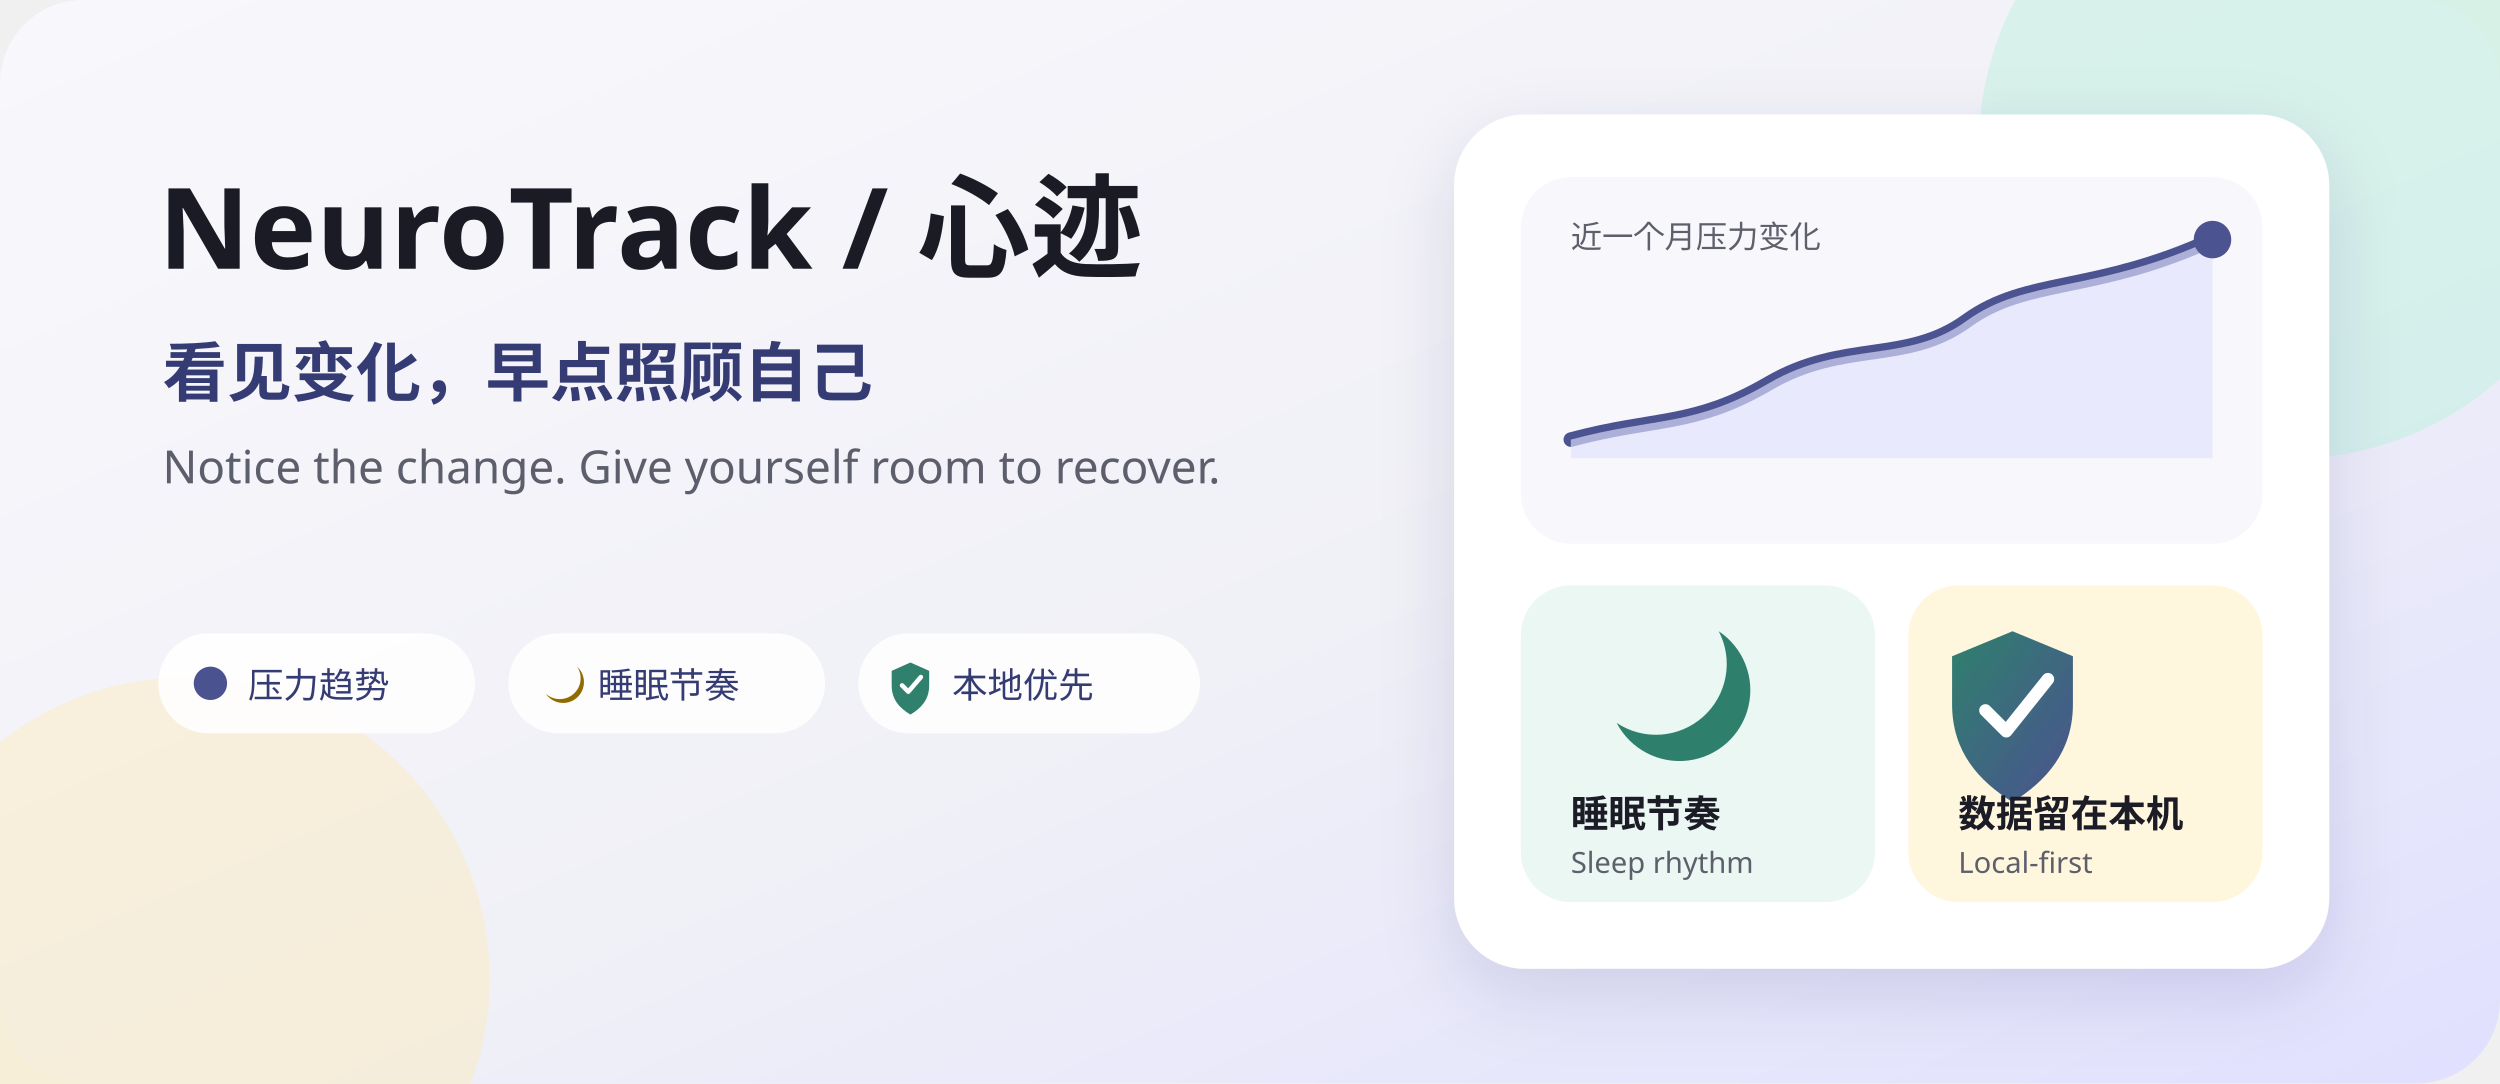
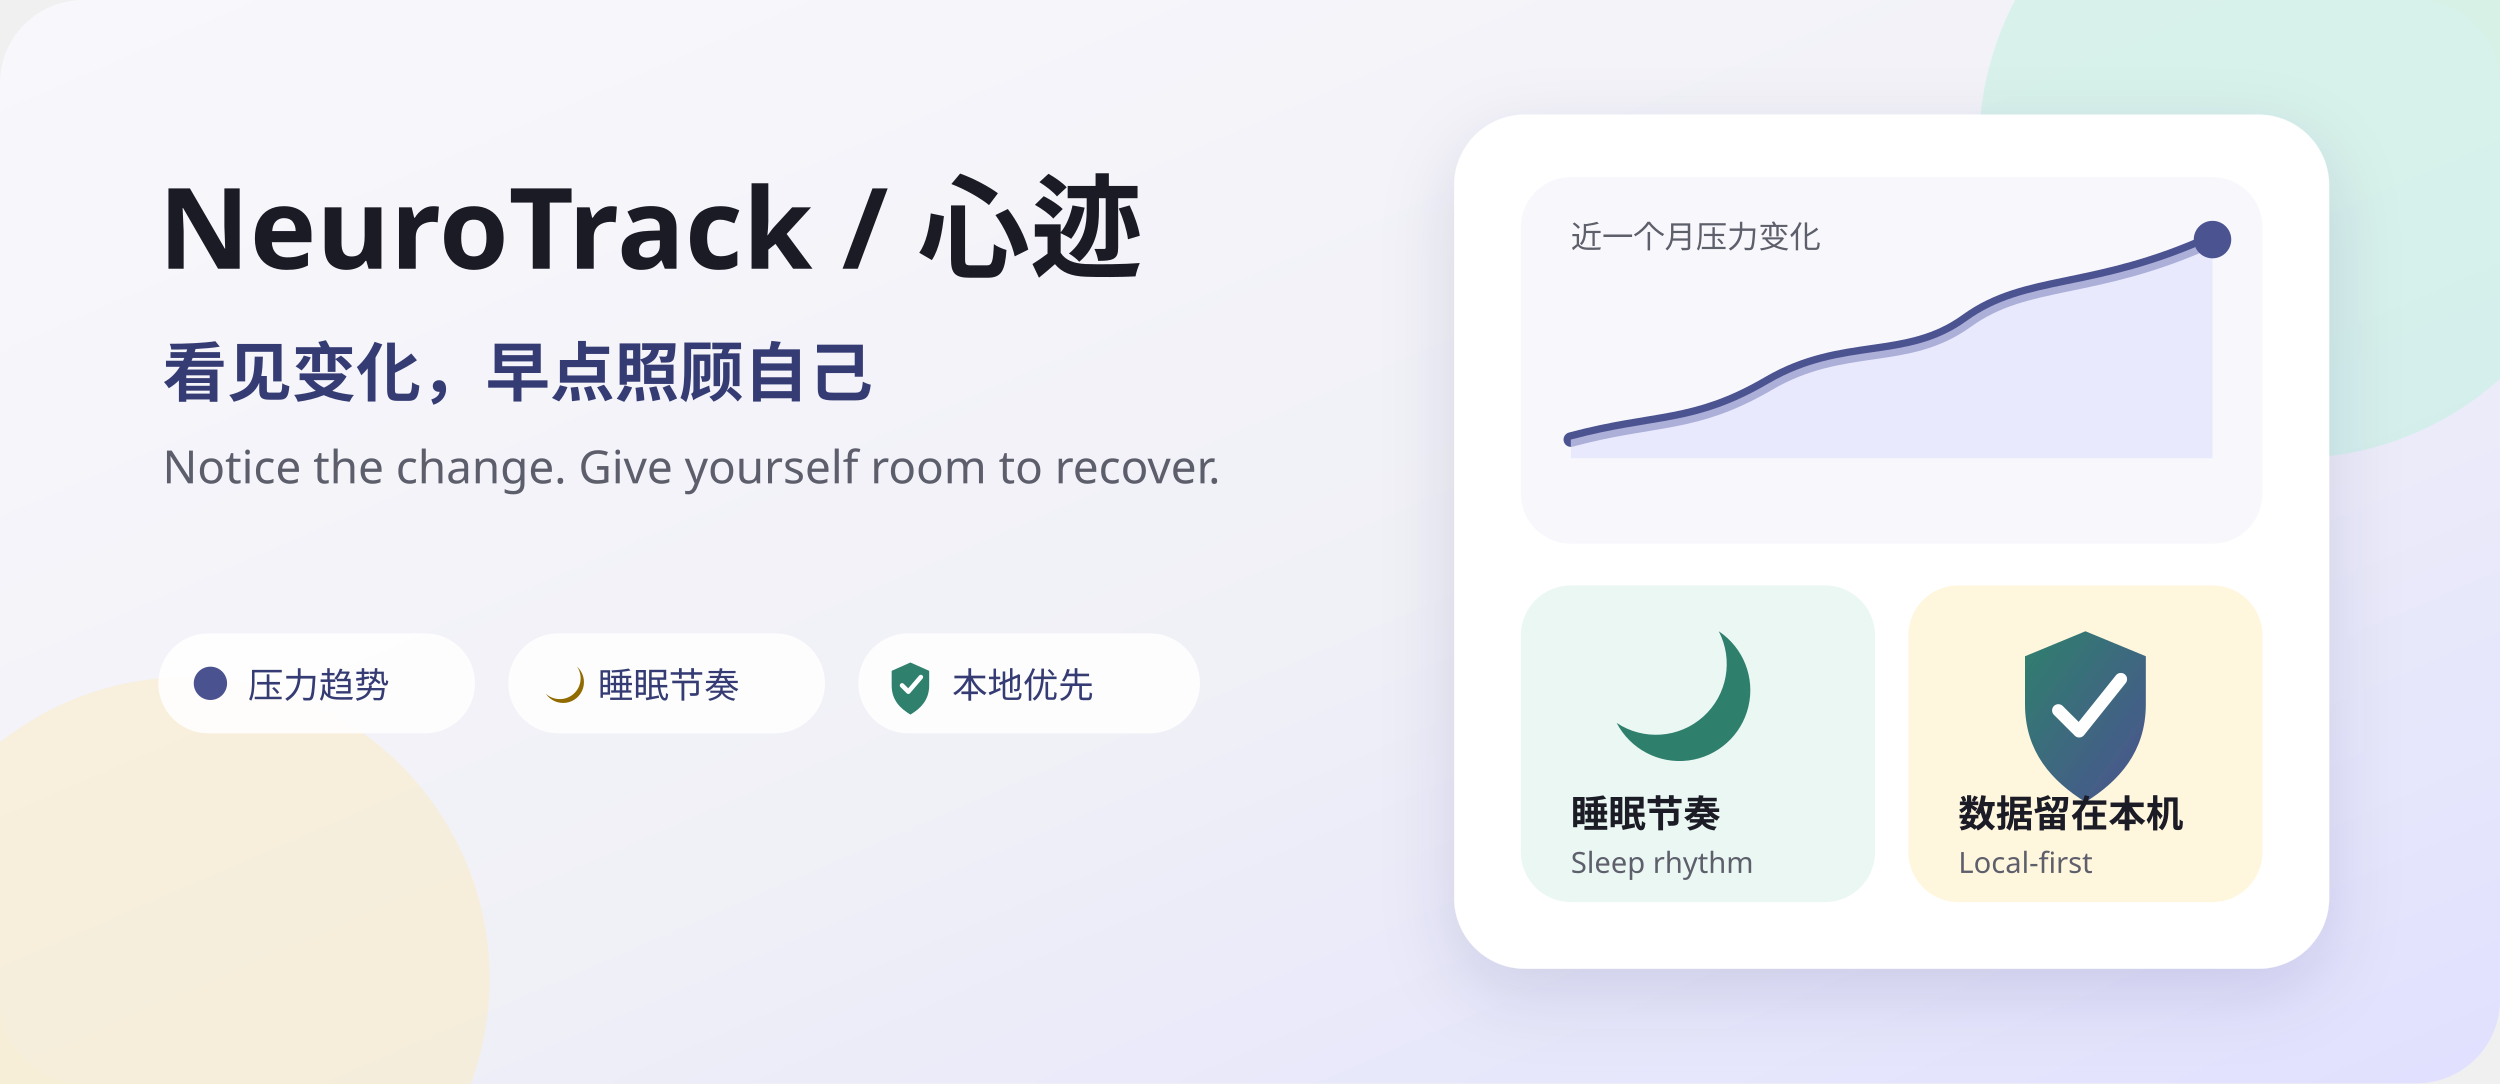
<svg xmlns="http://www.w3.org/2000/svg" width="1200" height="520" viewBox="0 0 1200 520" role="img" aria-labelledby="title desc">
  <defs>
    <linearGradient id="background" x1="0" y1="0" x2="1" y2="1">
      <stop offset="0" stop-color="#F8F8FC" />
      <stop offset="0.55" stop-color="#F0F0F7" />
      <stop offset="1" stop-color="#E0E0FF" />
    </linearGradient>
    <linearGradient id="heart" x1="0" y1="0" x2="1" y2="1">
      <stop offset="0" stop-color="#2F806D" />
      <stop offset="1" stop-color="#4B5290" />
    </linearGradient>
    <filter id="shadow" x="-30%" y="-30%" width="160%" height="160%">
      <feDropShadow dx="0" dy="12" stdDeviation="18" flood-color="#22275B" flood-opacity="0.12" />
    </filter>
  </defs>
  <rect width="1200" height="520" rx="40" fill="url(#background)" />
  <circle cx="1100" cy="70" r="150" fill="#B7F2DB" opacity="0.45" />
  <circle cx="90" cy="470" r="145" fill="#FFE9AE" opacity="0.38" />
  <g transform="translate(76 74)">
    <text x="0" y="55" fill="#1A1B25" font-family="Segoe UI, Microsoft YaHei, sans-serif" font-size="54" font-weight="700">NeuroTrack / 心迹</text>
    <text x="2" y="116" fill="#353B73" font-family="Segoe UI, Microsoft YaHei, sans-serif" font-size="31" font-weight="600">看见变化，早点照顾自己</text>
    <text x="2" y="158" fill="#5D5E6B" font-family="Segoe UI, sans-serif" font-size="22">Notice the change. Give yourself room to recover.</text>
    <g transform="translate(0 230)">
      <rect width="152" height="48" rx="24" fill="#FFFFFF" opacity="0.88" />
      <circle cx="25" cy="24" r="8" fill="#4B5290" />
      <text x="43" y="31" fill="#353B73" font-family="Segoe UI, Microsoft YaHei, sans-serif" font-size="17">压力趋势</text>
      <g transform="translate(168 0)">
        <rect width="152" height="48" rx="24" fill="#FFFFFF" opacity="0.88" />
        <path d="M18 29a10 10 0 0 0 15-13 10 10 0 1 1-15 13Z" fill="#916B00" />
        <text x="43" y="31" fill="#353B73" font-family="Segoe UI, Microsoft YaHei, sans-serif" font-size="17">睡眠节奏</text>
      </g>
      <g transform="translate(336 0)">
        <rect width="164" height="48" rx="24" fill="#FFFFFF" opacity="0.88" />
        <path d="M25 14l9 4v7c0 7-4 11-9 14-5-3-9-7-9-14v-7l9-4Z" fill="#2F806D" />
        <path d="M21 25l3 3 6-7" fill="none" stroke="#FFFFFF" stroke-width="2.2" stroke-linecap="round" stroke-linejoin="round" />
        <text x="45" y="31" fill="#353B73" font-family="Segoe UI, Microsoft YaHei, sans-serif" font-size="17">本地优先</text>
      </g>
    </g>
  </g>
  <g transform="translate(698 55)" filter="url(#shadow)">
    <rect width="420" height="410" rx="34" fill="#FFFFFF" />
    <g transform="translate(32 30)">
      <rect width="356" height="176" rx="24" fill="#F8F8FC" />
      <text x="24" y="34" fill="#5D5E6B" font-family="Segoe UI, Microsoft YaHei, sans-serif" font-size="15">近一个月压力变化</text>
      <path d="M24 126C65 115 83 120 119 99s66-9 95-30 61-13 118-39" fill="none" stroke="#4B5290" stroke-width="7" stroke-linecap="round" />
      <path d="M24 126C65 115 83 120 119 99s66-9 95-30 61-13 118-39v105H24Z" fill="#E0E0FF" opacity="0.65" />
      <circle cx="332" cy="30" r="9" fill="#4B5290" />
    </g>
    <g transform="translate(32 226)">
      <rect width="170" height="152" rx="24" fill="#EAF7F3" />
      <path d="M46 66a34 34 0 0 0 49-44 34 34 0 1 1-49 44Z" fill="#2F806D" />
      <text x="24" y="116" fill="#1A1B25" font-family="Segoe UI, Microsoft YaHei, sans-serif" font-size="18" font-weight="600">睡眠节奏</text>
      <text x="24" y="138" fill="#5D5E6B" font-family="Segoe UI, sans-serif" font-size="14">Sleep rhythm</text>
    </g>
    <g transform="translate(218 226)">
      <rect width="170" height="152" rx="24" fill="#FFF6DE" />
-       <path d="M50 22l29 12v23c0 23-13 37-29 47-16-10-29-24-29-47V34l29-12Z" fill="url(#heart)" />
-       <path d="M37 60l10 10 20-25" fill="none" stroke="#FFFFFF" stroke-width="6" stroke-linecap="round" stroke-linejoin="round" />
+       <path d="M85 22l29 12v23c0 23-13 37-29 47-16-10-29-24-29-47V34l29-12Z" fill="url(#heart)" />
+       <path d="M72 60l10 10 20-25" fill="none" stroke="#FFFFFF" stroke-width="6" stroke-linecap="round" stroke-linejoin="round" />
      <text x="24" y="116" fill="#1A1B25" font-family="Segoe UI, Microsoft YaHei, sans-serif" font-size="18" font-weight="600">数据留在本机</text>
      <text x="24" y="138" fill="#5D5E6B" font-family="Segoe UI, sans-serif" font-size="14">Local-first</text>
    </g>
  </g>
</svg>
